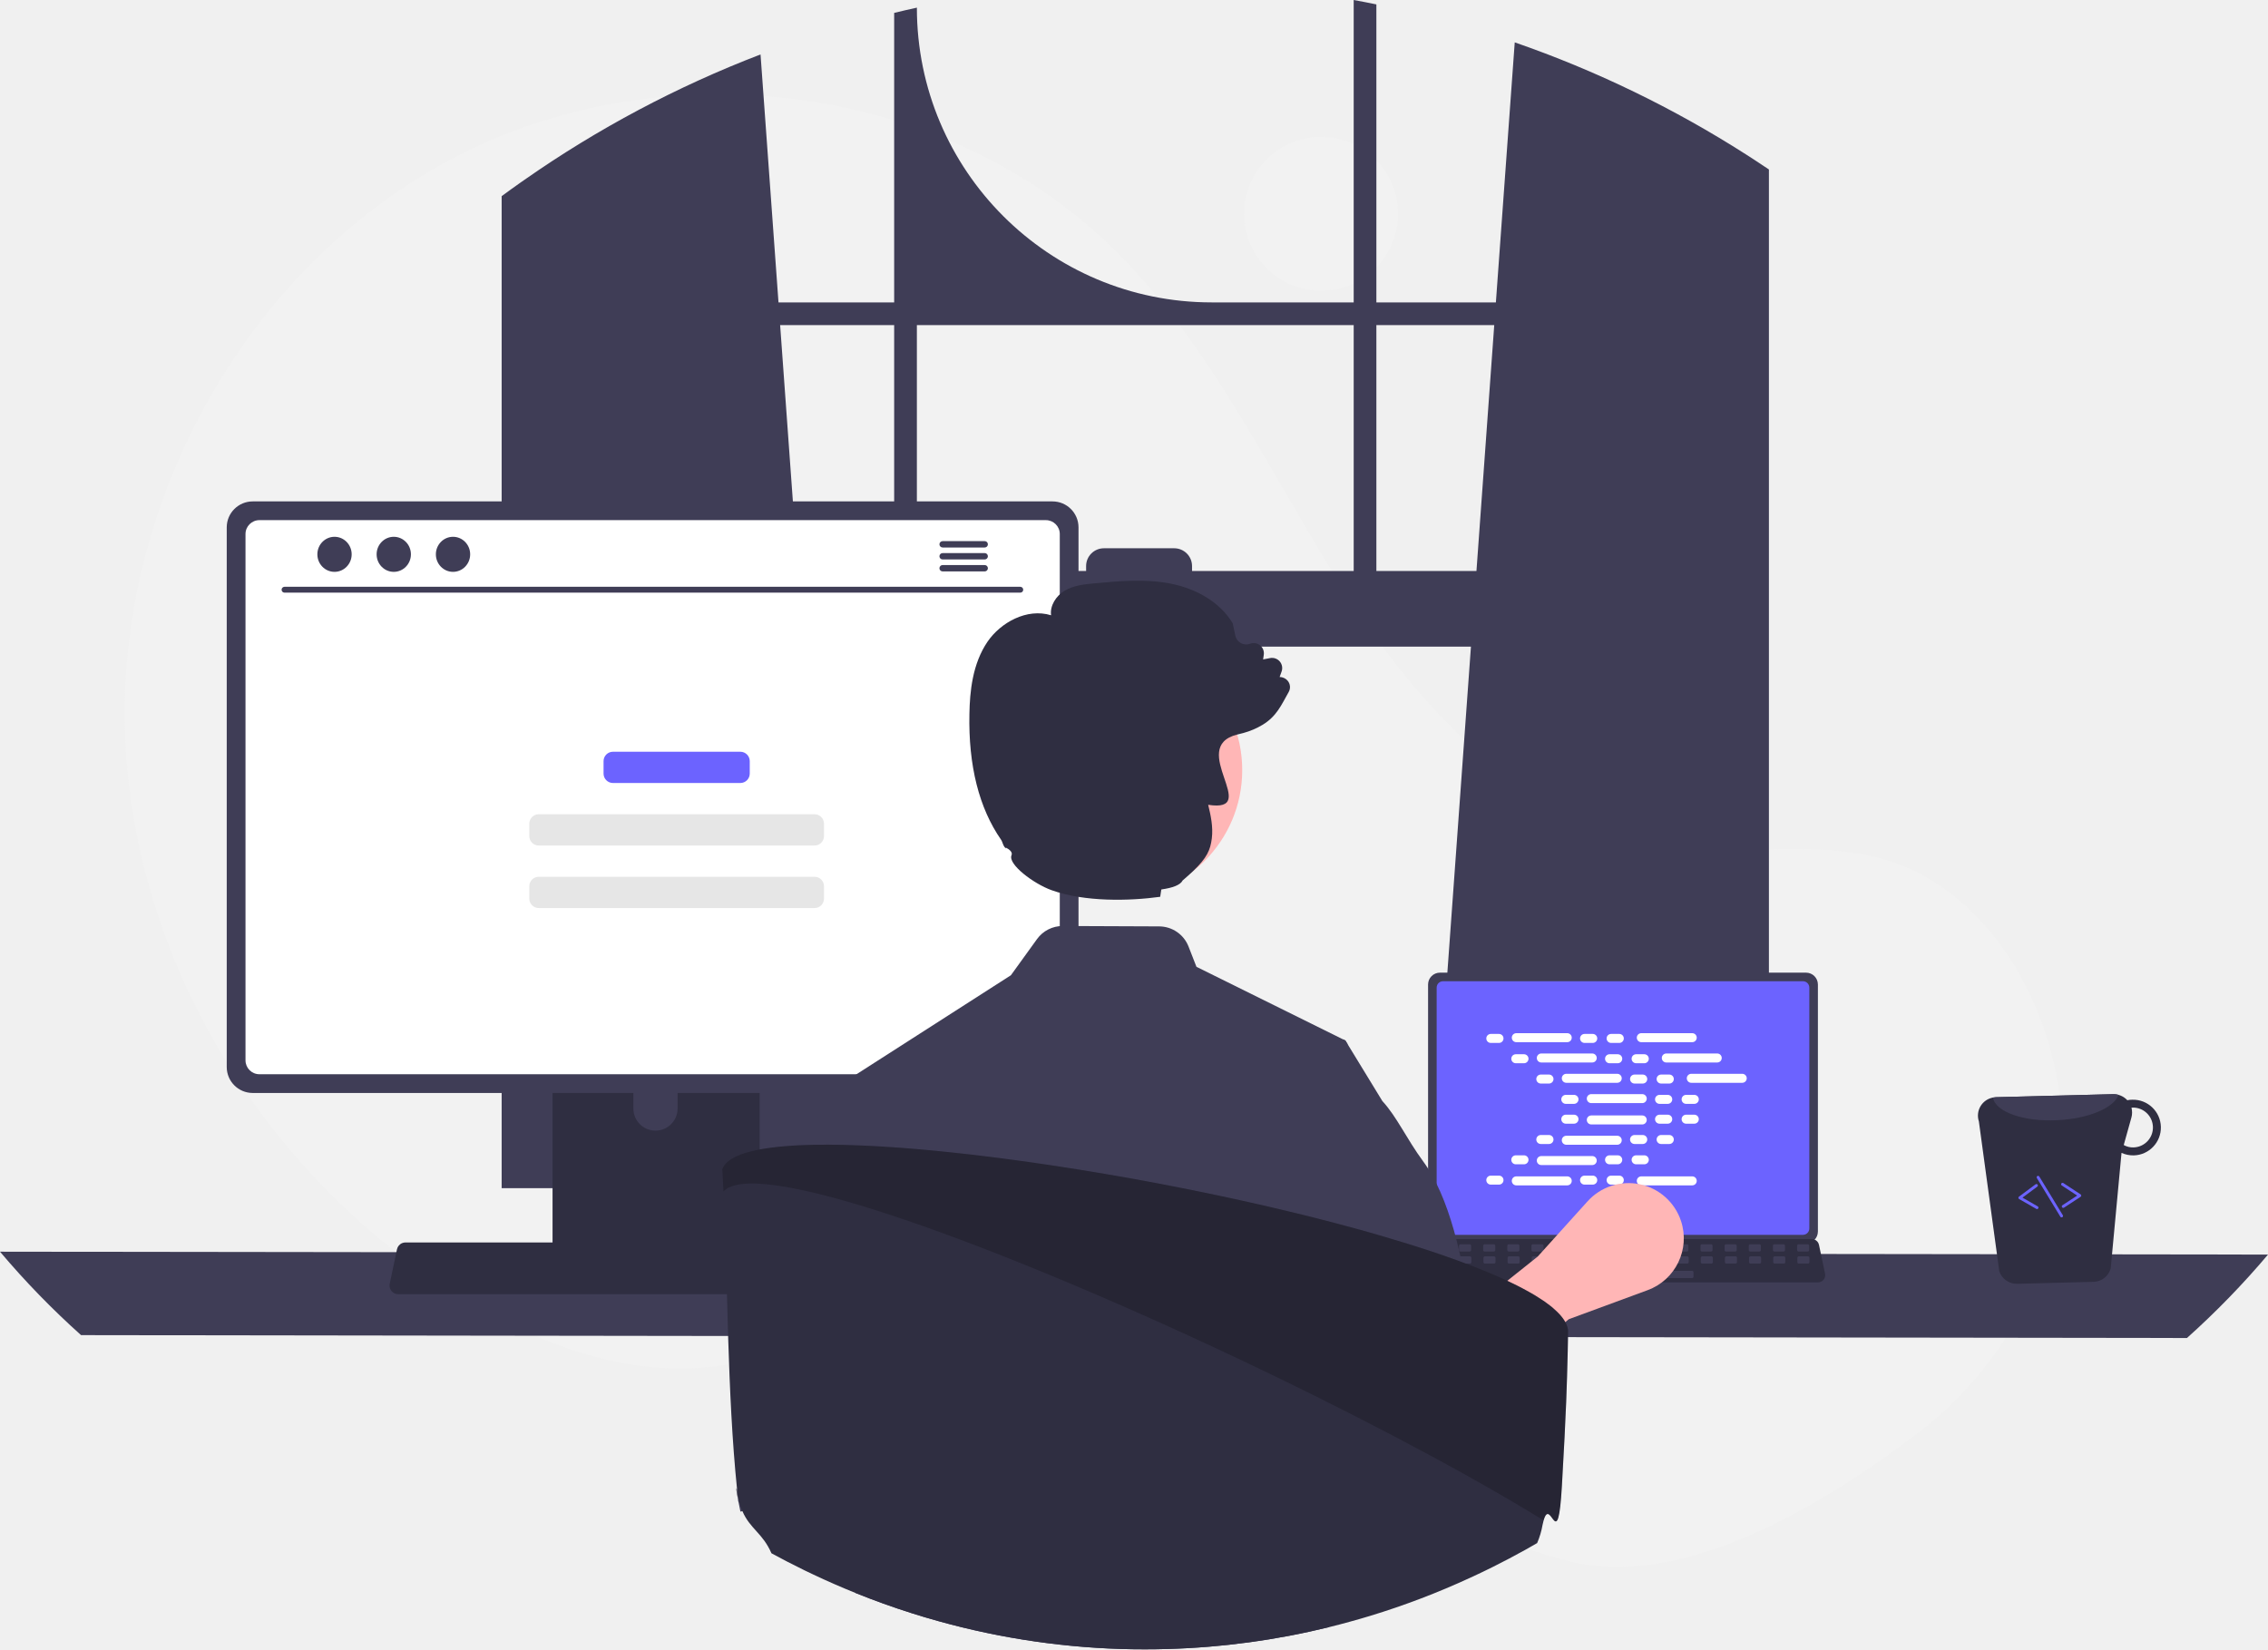
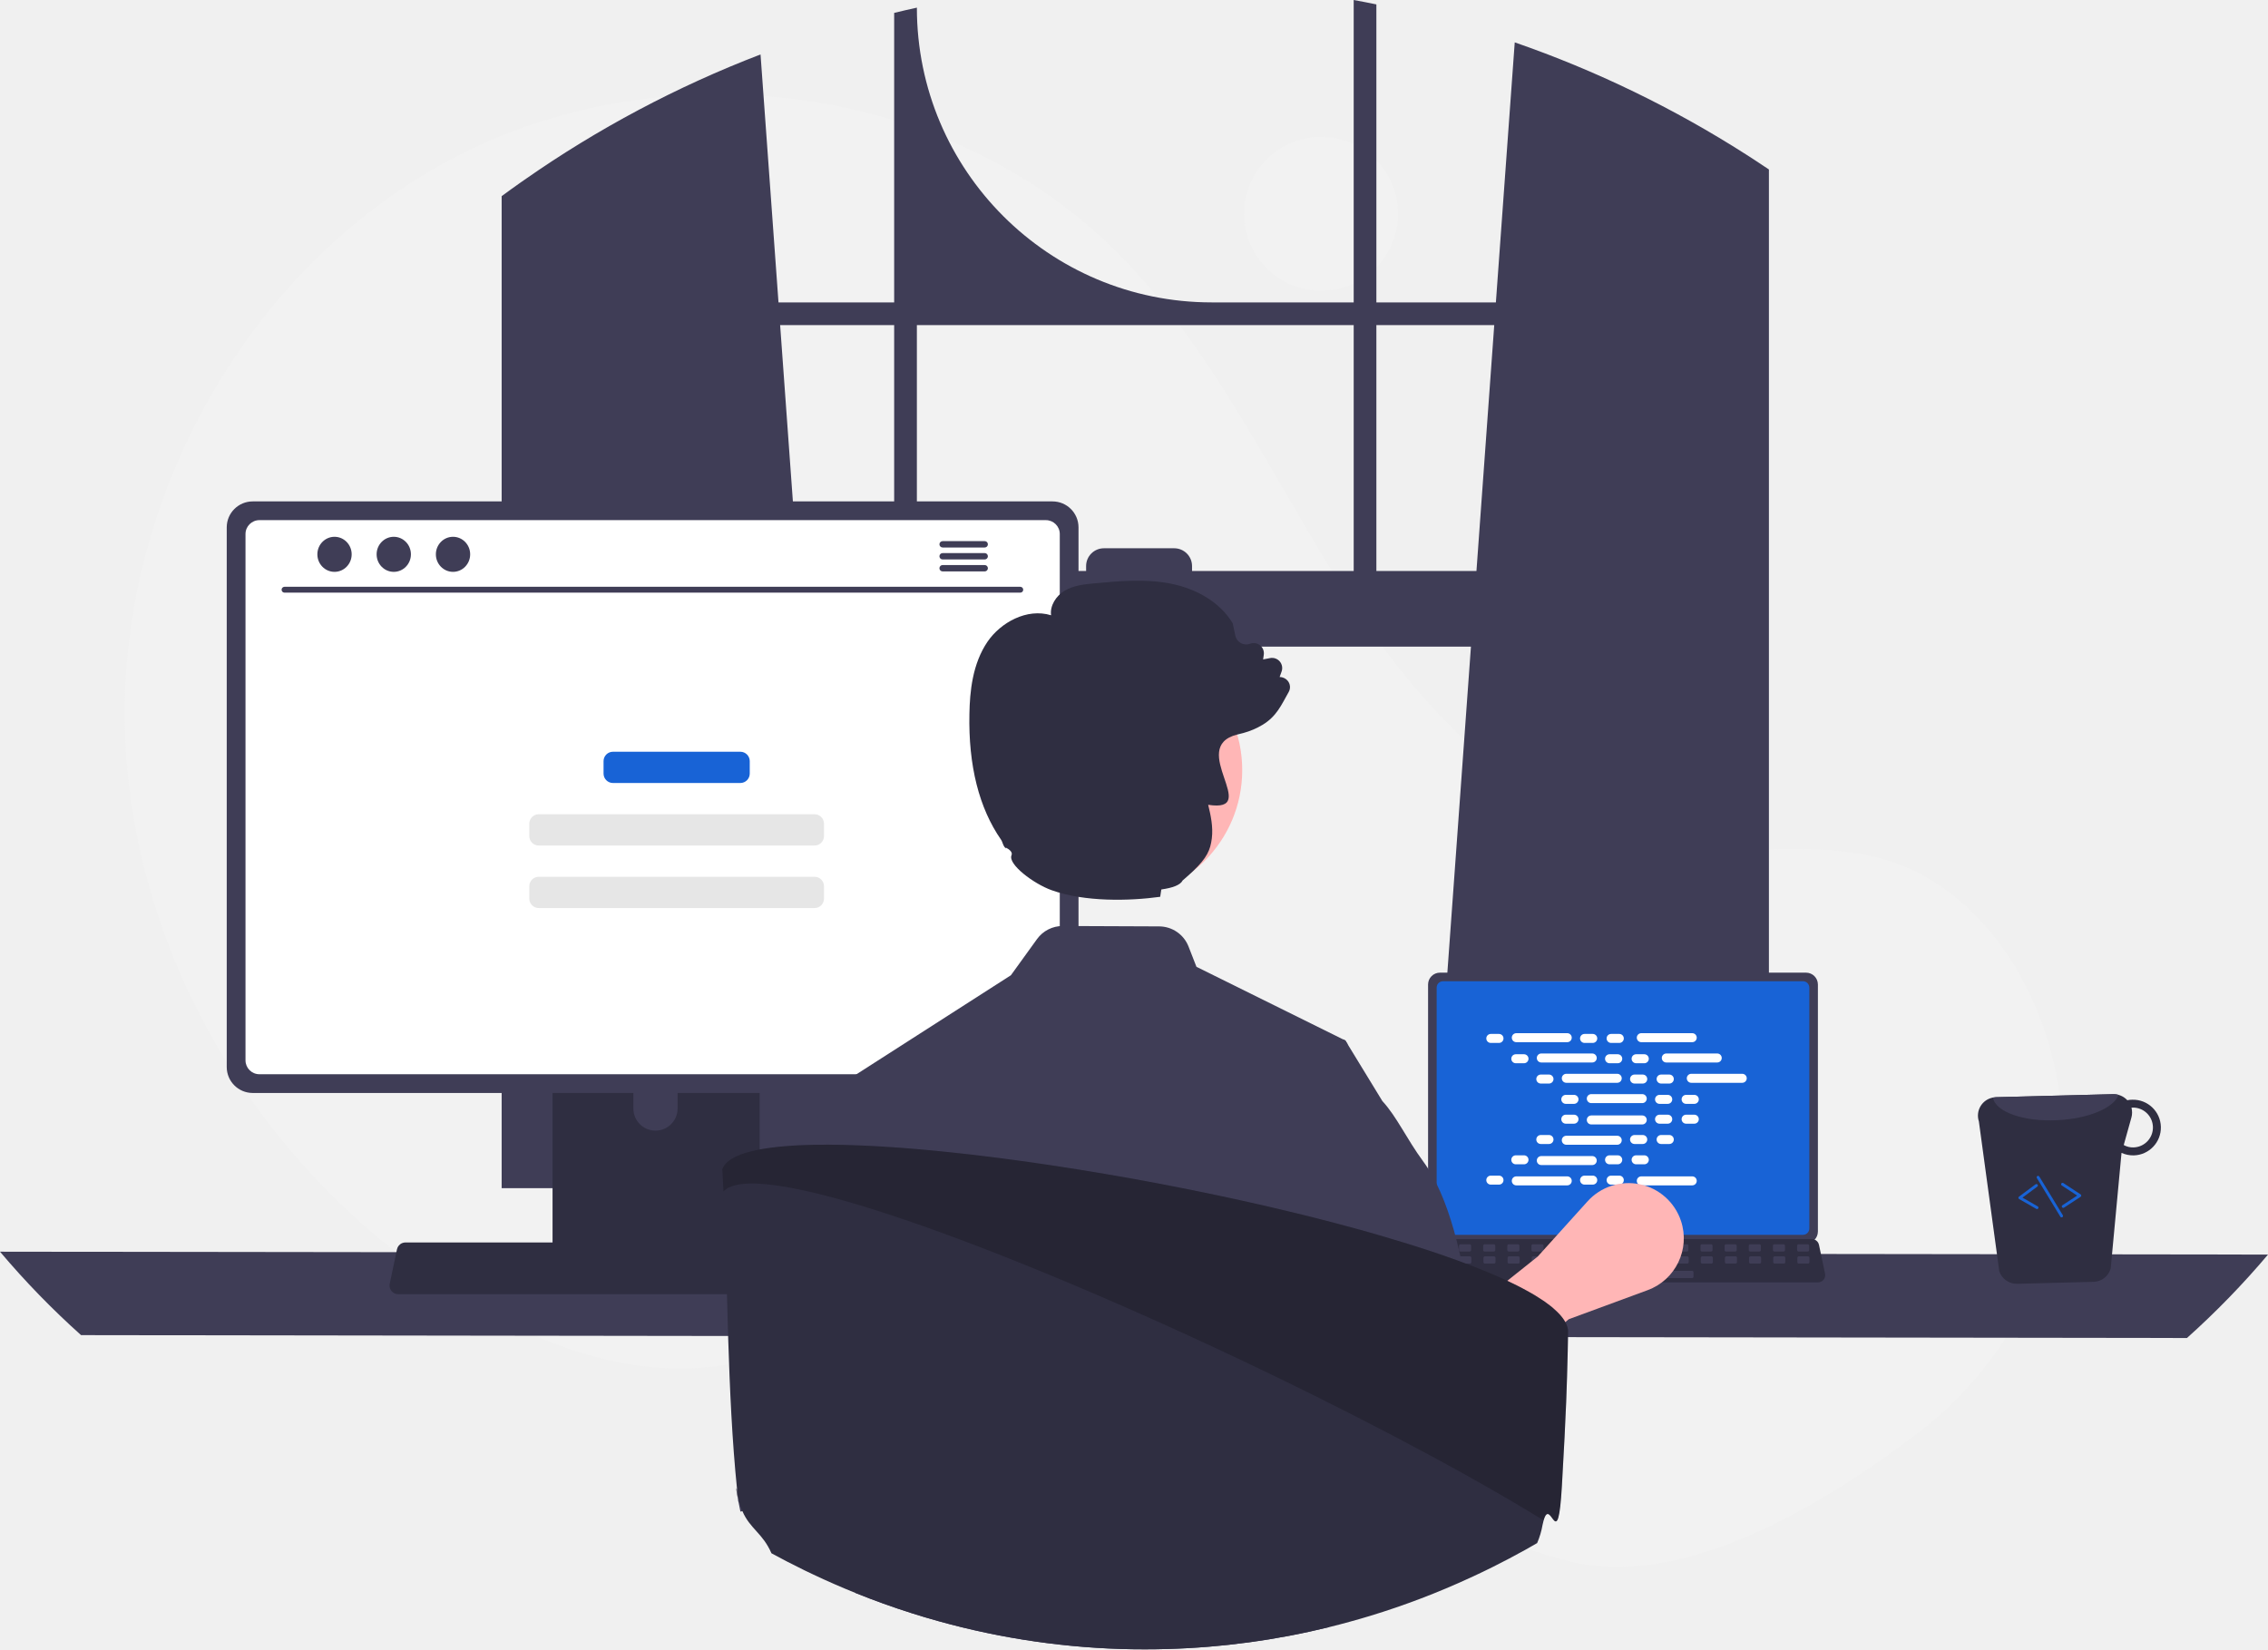
<svg xmlns="http://www.w3.org/2000/svg" data-name="Layer 1" width="786.82" height="572.258" viewBox="0 0 786.82 572.258">
  <circle cx="458.321" cy="74.182" r="26.701" fill="#f2f2f2" />
  <path d="M872.038,661.023c39.688-30.229,58.644-81.025,46.776-129.482q-.442-1.806-.934-3.604c-7.867-28.763-27.332-56.101-55.7-65.291-23.82-7.717-49.82-1.783-74.669-4.851-48.781-6.024-86.601-45.494-113.211-86.819-26.611-41.325-47.062-87.583-82.422-121.724-58.285-56.275-153.362-68.391-225.627-31.76C293.987,254.121,247.955,335.391,249.918,416.386c1.963,80.995,50.046,158.432,119.875,199.517,25.652,15.093,55.321,25.785,84.848,22.044,25.62-3.246,48.899-17.013,74.399-21.1,40.091-6.426,79.927,11.701,114.603,32.824,34.676,21.123,68.17,46.16,107.574,55.952C789.478,715.131,836.881,687.801,872.038,661.023Z" transform="translate(-206.59 -163.8711)" fill="#f2f2f2" />
  <path d="M815.016,219.191c-.87-.58-1.75-1.13-2.62-1.69a380.24,380.24,0,0,0-80.31-38.93l-6.54,90.22h-41.46v-103.39c-2.61-.54-5.24-1.05-7.87-1.53v104.92H626.946A102.27,102.27,0,0,1,524.676,166.521v-0c-2.64.57-5.26,1.18-7.88,1.83v100.44h-40.13l-6.23-86.03a380.858,380.858,0,0,0-81.94,43.53c-.44.3-.88.61-1.31.91-2.21,1.55-4.39,3.13-6.56,4.73v344.19h118.27l-2.09-28.95-11.5-158.95h231.59l-11.5,158.95-2.09,28.95h116.96v-353.45Q817.656,220.901,815.016,219.191Zm-298.22,142.78h-33.39l-6.17-85.3h39.56Zm159.42,0h-56.08v-1.69a6.18,6.18,0,0,0-6.19-6.18h-24.38a6.178,6.178,0,0,0-6.18,6.18v1.69h-58.71v-85.3h151.54Zm7.87,0v-85.3h40.89l-6.17,85.3Z" transform="translate(-206.59 -163.8711)" fill="#3f3d56" />
  <path d="M206.59,598.162a289.003,289.003,0,0,0,28.12,28.95l730.58,1a289.003,289.003,0,0,0,28.12-28.95Z" transform="translate(-206.59 -163.8711)" fill="#3f3d56" />
  <path d="M702.02,505.462v85.704a4.122,4.122,0,0,0,4.119,4.119H833.143a4.122,4.122,0,0,0,4.119-4.119v-85.704a4.124,4.124,0,0,0-4.119-4.115H706.139A4.124,4.124,0,0,0,702.02,505.462Z" transform="translate(-206.59 -163.8711)" fill="#3f3d56" />
-   <path d="M704.999,506.529V590.109a2.205,2.205,0,0,0,2.201,2.201H832.086a2.205,2.205,0,0,0,2.201-2.201V506.529a2.206,2.206,0,0,0-2.201-2.206H707.201A2.206,2.206,0,0,0,704.999,506.529Z" transform="translate(-206.59 -163.8711)" fill="#6c63ff" />
+   <path d="M704.999,506.529V590.109a2.205,2.205,0,0,0,2.201,2.201H832.086a2.205,2.205,0,0,0,2.201-2.201V506.529a2.206,2.206,0,0,0-2.201-2.206H707.201A2.206,2.206,0,0,0,704.999,506.529Z" transform="translate(-206.59 -163.8711)" fill="#1863D6" />
  <path d="M699.364,607.881a2.47,2.47,0,0,0,1.943.93H837.299a2.502,2.502,0,0,0,2.446-3.016l-2.111-10.027a2.507,2.507,0,0,0-1.558-1.818,2.425,2.425,0,0,0-.888-.168H703.41a2.424,2.424,0,0,0-.888.168,2.507,2.507,0,0,0-1.558,1.818l-2.111,10.027A2.501,2.501,0,0,0,699.364,607.881Z" transform="translate(-206.59 -163.8711)" fill="#2f2e41" />
  <rect x="830.034" y="595.588" width="4.188" height="2.513" rx="0.488" transform="translate(1457.666 1029.819) rotate(-180)" fill="#3f3d56" />
  <rect x="821.657" y="595.588" width="4.188" height="2.513" rx="0.488" transform="translate(1440.912 1029.819) rotate(-180)" fill="#3f3d56" />
  <rect x="813.28" y="595.588" width="4.188" height="2.513" rx="0.488" transform="translate(1424.158 1029.819) rotate(-180)" fill="#3f3d56" />
  <rect x="804.903" y="595.588" width="4.188" height="2.513" rx="0.488" transform="translate(1407.404 1029.819) rotate(-180)" fill="#3f3d56" />
  <rect x="796.526" y="595.588" width="4.188" height="2.513" rx="0.488" transform="translate(1390.65 1029.819) rotate(-180)" fill="#3f3d56" />
  <rect x="788.149" y="595.588" width="4.188" height="2.513" rx="0.488" transform="translate(1373.896 1029.819) rotate(-180)" fill="#3f3d56" />
  <rect x="779.772" y="595.588" width="4.188" height="2.513" rx="0.488" transform="translate(1357.142 1029.819) rotate(-180)" fill="#3f3d56" />
  <rect x="771.395" y="595.588" width="4.188" height="2.513" rx="0.488" transform="translate(1340.388 1029.819) rotate(-180)" fill="#3f3d56" />
  <rect x="763.018" y="595.588" width="4.188" height="2.513" rx="0.488" transform="translate(1323.634 1029.819) rotate(-180)" fill="#3f3d56" />
  <rect x="754.641" y="595.588" width="4.188" height="2.513" rx="0.488" transform="translate(1306.88 1029.819) rotate(-180)" fill="#3f3d56" />
  <rect x="746.264" y="595.588" width="4.188" height="2.513" rx="0.488" transform="translate(1290.126 1029.819) rotate(-180)" fill="#3f3d56" />
  <rect x="737.887" y="595.588" width="4.188" height="2.513" rx="0.488" transform="translate(1273.372 1029.819) rotate(-180)" fill="#3f3d56" />
  <rect x="729.51" y="595.588" width="4.188" height="2.513" rx="0.488" transform="translate(1256.618 1029.819) rotate(-180)" fill="#3f3d56" />
  <rect x="721.133" y="595.588" width="4.188" height="2.513" rx="0.488" transform="translate(1239.865 1029.819) rotate(-180)" fill="#3f3d56" />
  <rect x="712.756" y="595.588" width="4.188" height="2.513" rx="0.488" transform="translate(1223.111 1029.819) rotate(-180)" fill="#3f3d56" />
  <rect x="704.379" y="595.588" width="4.188" height="2.513" rx="0.488" transform="translate(1206.357 1029.819) rotate(-180)" fill="#3f3d56" />
  <rect x="830.133" y="599.777" width="4.188" height="2.513" rx="0.488" transform="translate(1457.864 1038.196) rotate(-180)" fill="#3f3d56" />
  <rect x="821.756" y="599.777" width="4.188" height="2.513" rx="0.488" transform="translate(1441.11 1038.196) rotate(-180)" fill="#3f3d56" />
  <rect x="813.379" y="599.777" width="4.188" height="2.513" rx="0.488" transform="translate(1424.356 1038.196) rotate(-180)" fill="#3f3d56" />
  <rect x="805.002" y="599.777" width="4.188" height="2.513" rx="0.488" transform="translate(1407.602 1038.196) rotate(-180)" fill="#3f3d56" />
  <rect x="796.625" y="599.777" width="4.188" height="2.513" rx="0.488" transform="translate(1390.848 1038.196) rotate(-180)" fill="#3f3d56" />
  <rect x="788.248" y="599.777" width="4.188" height="2.513" rx="0.488" transform="translate(1374.094 1038.196) rotate(-180)" fill="#3f3d56" />
  <rect x="779.871" y="599.777" width="4.188" height="2.513" rx="0.488" transform="translate(1357.34 1038.196) rotate(-180)" fill="#3f3d56" />
  <rect x="771.494" y="599.777" width="4.188" height="2.513" rx="0.488" transform="translate(1340.586 1038.196) rotate(-180)" fill="#3f3d56" />
  <rect x="763.117" y="599.777" width="4.188" height="2.513" rx="0.488" transform="translate(1323.832 1038.196) rotate(-180)" fill="#3f3d56" />
  <rect x="754.74" y="599.777" width="4.188" height="2.513" rx="0.488" transform="translate(1307.078 1038.196) rotate(-180)" fill="#3f3d56" />
  <rect x="746.363" y="599.777" width="4.188" height="2.513" rx="0.488" transform="translate(1290.324 1038.196) rotate(-180)" fill="#3f3d56" />
  <rect x="737.986" y="599.777" width="4.188" height="2.513" rx="0.488" transform="translate(1273.57 1038.196) rotate(-180)" fill="#3f3d56" />
  <rect x="729.609" y="599.777" width="4.188" height="2.513" rx="0.488" transform="translate(1256.816 1038.196) rotate(-180)" fill="#3f3d56" />
  <rect x="721.232" y="599.777" width="4.188" height="2.513" rx="0.488" transform="translate(1240.062 1038.196) rotate(-180)" fill="#3f3d56" />
  <rect x="712.855" y="599.777" width="4.188" height="2.513" rx="0.488" transform="translate(1223.309 1038.196) rotate(-180)" fill="#3f3d56" />
  <rect x="704.478" y="599.777" width="4.188" height="2.513" rx="0.488" transform="translate(1206.555 1038.196) rotate(-180)" fill="#3f3d56" />
  <rect x="760.604" y="604.803" width="33.508" height="2.513" rx="0.488" transform="translate(1348.126 1048.248) rotate(-180)" fill="#3f3d56" />
  <rect x="515.631" y="358.737" width="5.966" height="3.122" rx="1.561" fill="#fff" />
  <rect x="548.154" y="358.737" width="5.966" height="3.122" rx="1.561" fill="#fff" />
  <rect x="557.369" y="358.737" width="5.966" height="3.122" rx="1.561" fill="#fff" />
  <rect x="524.477" y="358.477" width="20.796" height="3.122" rx="1.561" fill="#fff" />
  <rect x="567.841" y="358.477" width="20.796" height="3.122" rx="1.561" fill="#fff" />
  <rect x="524.304" y="365.784" width="5.966" height="3.122" rx="1.561" fill="#fff" />
  <rect x="556.827" y="365.784" width="5.966" height="3.122" rx="1.561" fill="#fff" />
  <rect x="566.042" y="365.784" width="5.966" height="3.122" rx="1.561" fill="#fff" />
  <rect x="533.15" y="365.523" width="20.796" height="3.122" rx="1.561" fill="#fff" />
  <rect x="576.514" y="365.523" width="20.796" height="3.122" rx="1.561" fill="#fff" />
  <rect x="532.977" y="372.83" width="5.966" height="3.122" rx="1.561" fill="#fff" />
  <rect x="565.5" y="372.83" width="5.966" height="3.122" rx="1.561" fill="#fff" />
  <rect x="574.715" y="372.83" width="5.966" height="3.122" rx="1.561" fill="#fff" />
  <rect x="541.823" y="372.57" width="20.796" height="3.122" rx="1.561" fill="#fff" />
  <rect x="585.187" y="372.57" width="20.796" height="3.122" rx="1.561" fill="#fff" />
  <rect x="541.649" y="379.877" width="5.966" height="3.122" rx="1.561" fill="#fff" />
  <rect x="574.172" y="379.877" width="5.966" height="3.122" rx="1.561" fill="#fff" />
  <rect x="583.387" y="379.877" width="5.966" height="3.122" rx="1.561" fill="#fff" />
  <rect x="550.496" y="379.617" width="20.796" height="3.122" rx="1.561" fill="#fff" />
  <rect x="548.154" y="407.898" width="5.966" height="3.122" rx="1.561" fill="#fff" />
  <rect x="557.369" y="407.898" width="5.966" height="3.122" rx="1.561" fill="#fff" />
  <rect x="567.841" y="408.158" width="20.796" height="3.122" rx="1.561" fill="#fff" />
  <rect x="515.631" y="407.898" width="5.966" height="3.122" rx="1.561" fill="#fff" />
  <rect x="524.477" y="408.158" width="20.796" height="3.122" rx="1.561" fill="#fff" />
  <rect x="524.304" y="400.851" width="5.966" height="3.122" rx="1.561" fill="#fff" />
  <rect x="556.827" y="400.851" width="5.966" height="3.122" rx="1.561" fill="#fff" />
  <rect x="566.042" y="400.851" width="5.966" height="3.122" rx="1.561" fill="#fff" />
  <rect x="533.15" y="401.111" width="20.796" height="3.122" rx="1.561" fill="#fff" />
  <rect x="532.977" y="393.804" width="5.966" height="3.122" rx="1.561" fill="#fff" />
  <rect x="565.5" y="393.804" width="5.966" height="3.122" rx="1.561" fill="#fff" />
  <rect x="574.715" y="393.804" width="5.966" height="3.122" rx="1.561" fill="#fff" />
  <rect x="541.823" y="394.064" width="20.796" height="3.122" rx="1.561" fill="#fff" />
  <rect x="541.649" y="386.758" width="5.966" height="3.122" rx="1.561" fill="#fff" />
  <rect x="574.172" y="386.758" width="5.966" height="3.122" rx="1.561" fill="#fff" />
  <rect x="583.387" y="386.758" width="5.966" height="3.122" rx="1.561" fill="#fff" />
  <rect x="550.496" y="387.018" width="20.796" height="3.122" rx="1.561" fill="#fff" />
  <path d="M711.507,654.353l-13.35-21.102,41.902-33.403,17.295-19.161a19.161,19.161,0,0,1,32.418,6.828h0a19.161,19.161,0,0,1-11.57,23.991l-27.349,10.075Z" transform="translate(-206.59 -163.8711)" fill="#ffb6b6" />
  <path d="M398.28,501.352v102.56h71.85v-102.56a3.448,3.448,0,0,0-2.43-3.3,3.175,3.175,0,0,0-1.03-.16H401.75A3.463,3.463,0,0,0,398.28,501.352Zm28.04,35.24a7.67,7.67,0,0,1,15.34,0v11.9a7.67,7.67,0,0,1-15.34,0Z" transform="translate(-206.59 -163.8711)" fill="#2f2e41" />
  <path d="M398.06,600.632v9.89a1.946,1.946,0,0,0,1.93,1.94h68.43a1.94,1.94,0,0,0,1.93-1.94v-9.89Z" transform="translate(-206.59 -163.8711)" fill="#3f3d56" />
  <path d="M285.25,346.832V534.092a9.007,9.007,0,0,0,9,9h277.5a9.007,9.007,0,0,0,9-9V346.832a9.011,9.011,0,0,0-9-8.99H294.25A9.012,9.012,0,0,0,285.25,346.832Z" transform="translate(-206.59 -163.8711)" fill="#3f3d56" />
  <path d="M291.76,349.162v182.62a4.818,4.818,0,0,0,4.81,4.81H569.44a4.818,4.818,0,0,0,4.81-4.81v-182.62a4.82,4.82,0,0,0-4.81-4.82H296.57A4.821,4.821,0,0,0,291.76,349.162Z" transform="translate(-206.59 -163.8711)" fill="#fff" />
  <path d="M342.4,611.792a2.948,2.948,0,0,0,2.32,1.11h162.34a2.987,2.987,0,0,0,2.92-3.6l-2.52-11.97a2.993,2.993,0,0,0-1.86-2.17,2.895,2.895,0,0,0-1.06-.2H347.23a2.894,2.894,0,0,0-1.06.2,2.992,2.992,0,0,0-1.86,2.17l-2.52,11.97A2.985,2.985,0,0,0,342.4,611.792Z" transform="translate(-206.59 -163.8711)" fill="#2f2e41" />
  <path d="M560.585,369.499H305.261a1.016,1.016,0,0,1,0-2.031H560.585a1.016,1.016,0,0,1,0,2.031Z" transform="translate(-206.59 -163.8711)" fill="#3f3d56" />
  <ellipse cx="116.051" cy="192.33" rx="5.95" ry="6.083" fill="#3f3d56" />
  <ellipse cx="136.607" cy="192.33" rx="5.95" ry="6.083" fill="#3f3d56" />
  <ellipse cx="157.163" cy="192.33" rx="5.95" ry="6.083" fill="#3f3d56" />
  <path d="M548.206,351.622h-14.6a1.105,1.105,0,0,0,0,2.21h14.6a1.105,1.105,0,0,0,0-2.21Z" transform="translate(-206.59 -163.8711)" fill="#3f3d56" />
  <path d="M548.206,355.772h-14.6a1.105,1.105,0,0,0,0,2.21h14.6a1.105,1.105,0,0,0,0-2.21Z" transform="translate(-206.59 -163.8711)" fill="#3f3d56" />
  <path d="M548.206,359.922h-14.6a1.105,1.105,0,0,0,0,2.21h14.6a1.105,1.105,0,0,0,0-2.21Z" transform="translate(-206.59 -163.8711)" fill="#3f3d56" />
  <path d="M900.186,604.972a6.416,6.416,0,0,0,6.183,4.331l26.492-.682a6.329,6.329,0,0,0,5.981-4.657l3.749-40.087a9.794,9.794,0,0,0,4.238.871,9.661,9.661,0,1,0-.485-19.317,8.184,8.184,0,0,0-1.736.181,6.548,6.548,0,0,0-4.874-2.103l-40.751,1.052a5.853,5.853,0,0,0-1.005.125,6.365,6.365,0,0,0-4.873,8.265Zm43.173-43.817,2.668-9.553a6.506,6.506,0,0,0,.02-3.375c.129-0.0.244-.062.373-.062a6.91,6.91,0,0,1,.324,13.817A6.505,6.505,0,0,1,943.359,561.156Z" transform="translate(-206.59 -163.8711)" fill="#2f2e41" />
  <path d="M897.978,544.686c.868,4.964,10.629,8.454,22.366,7.847,10.793-.497,19.617-4.287,21.234-8.778a6.025,6.025,0,0,0-1.844-.246l-40.751,1.052A5.853,5.853,0,0,0,897.978,544.686Z" transform="translate(-206.59 -163.8711)" fill="#3f3d56" />
-   <path d="M922.494,582.944a.497.497,0,0,0,.151-.066l5.753-3.766a.499.499,0,0,0,0-.836l-5.98-3.917a.5.5,0,1,0-.548.836l5.341,3.498-5.114,3.348a.5.5,0,0,0,.396.903Z" transform="translate(-206.59 -163.8711)" fill="#6c63ff" />
-   <path d="M913.408,583.363a.5.5,0,0,0,.126-.918l-5.303-3.04,5.126-3.807a.5.5,0,1,0-.596-.802l-5.739,4.263a.5.5,0,0,0,.049.835l5.965,3.42A.5.5,0,0,0,913.408,583.363Z" transform="translate(-206.59 -163.8711)" fill="#6c63ff" />
-   <path d="M921.922,586.244a.482.482,0,0,0,.137-.058.5.5,0,0,0,.168-.687l-8.155-13.408a.5.5,0,0,0-.854.521l8.155,13.408A.5.5,0,0,0,921.922,586.244Z" transform="translate(-206.59 -163.8711)" fill="#6c63ff" />
-   <rect x="209.385" y="260.827" width="50.719" height="10.846" rx="3.264" fill="#6c63ff" />
+   <path d="M922.494,582.944a.497.497,0,0,0,.151-.066l5.753-3.766a.499.499,0,0,0,0-.836l-5.98-3.917a.5.5,0,1,0-.548.836l5.341,3.498-5.114,3.348a.5.5,0,0,0,.396.903Z" transform="translate(-206.59 -163.8711)" fill="#1863D6" />
+   <path d="M913.408,583.363a.5.5,0,0,0,.126-.918l-5.303-3.04,5.126-3.807a.5.5,0,1,0-.596-.802l-5.739,4.263a.5.5,0,0,0,.049.835l5.965,3.42A.5.5,0,0,0,913.408,583.363Z" transform="translate(-206.59 -163.8711)" fill="#1863D6" />
+   <path d="M921.922,586.244a.482.482,0,0,0,.137-.058.5.5,0,0,0,.168-.687l-8.155-13.408a.5.5,0,0,0-.854.521l8.155,13.408A.5.5,0,0,0,921.922,586.244Z" transform="translate(-206.59 -163.8711)" fill="#1863D6" />
+   <rect x="209.385" y="260.827" width="50.719" height="10.846" rx="3.264" fill="#1863D6" />
  <rect x="183.626" y="282.519" width="102.236" height="10.846" rx="3.264" fill="#e6e6e6" />
  <rect x="183.626" y="304.21" width="102.236" height="10.846" rx="3.264" fill="#e6e6e6" />
  <path d="M497.301,540.717l.217.684.011.023,6.525,19.838,7.506,22.861,14.123,42.961.137,6.673v.023l1.049,53.684-2.909,7.278,3.274,11.932s-1.506-18.037-9.582-7.679c-4.574,5.886-9.925,11.91-14.317,17.556q9.6,3.884,19.507,7.027c1.426.456,2.863.89,4.301,1.323q.462.137.924.274a266.863,266.863,0,0,0,67.351,10.826c1.186.034,2.35.057,3.479.08.399.011.787.023,1.175.023,1.278.011,2.544.023,3.822.023q3.867,0,7.7-.114a266.853,266.853,0,0,0,56.091-7.586c-.125-7.586-.468-16.45-.958-25.918-.228-4.643-5.35-9.674-5.658-14.533-.217-3.65,4.381-7.084,4.141-10.792-1.551-22.827-3.491-14.064-4.928-30.229q-.222-2.379-.411-4.552c-.924-10.381-1.563-16.872-1.563-16.872l6.137-38.683,9.639-60.734-.742-1.221-.833-.411-50.844-25.165-2.761-7.073a10.979,10.979,0,0,0-10.141-6.947l-33.493-.137a10.931,10.931,0,0,0-8.909,4.529l-9.069,12.56Z" transform="translate(-206.59 -163.8711)" fill="#3f3d56" />
  <path d="M533.407,617.525,525.82,633.758l-5.179,11.088-8.909,46.646-4.46,4.734L503.45,679.467l-39.998,8.881c-1.312-7.29-.351.247-1.161-7.75.228-.228.468-.456.707-.685.639-.593,1.175-1.152,1.164-1.688-.456-27.584.913-74.526,12.343-102.966a60.053,60.053,0,0,1,7.027-13.107c.228-.308.445-.616.662-.924,5.27-7.381,8.601-14.647,13.324-19.815v-.011a.53.53,0,0,0,.08-.08.157.157,0,0,0,.046-.034l32.443-17.203,1.392,39.105.992,28.109Z" transform="translate(-206.59 -163.8711)" fill="#3f3d56" />
  <path d="M650.391,622.135l9.476,20.275,3.307,7.061,8.907,46.642,4.446,4.723,3.83-16.755,1.8-.369,32.459-6.722,9.461,30.046a17.984,17.984,0,0,0-3.261-22.506c-.646-.585-1.184-1.154-1.169-1.692.538-32.443-1.446-91.684-19.367-116.066-5.692-7.738-9.107-15.445-14.076-20.829-.015-.015-.015-.031-.031-.031L674.081,526.114l-.738-1.215-.831-.415Z" transform="translate(-206.59 -163.8711)" fill="#3f3d56" />
  <circle id="a657ec4b-47ce-4d2a-9c58-81a811696ca9" data-name="Ellipse 5" cx="386.397" cy="267.201" r="44.558" fill="#ffb6b6" />
  <path d="M653.212,399.948a3.759,3.759,0,0,0-2.69-1.19l.67-1.86a3.528,3.528,0,0,0-3.96-4.7l-2.44.47.23-1.63a3.534,3.534,0,0,0-4.73-3.82,3.766,3.766,0,0,1-3.24-.23,3.846,3.846,0,0,1-1.92-2.61l-.85-4.1-.09-.22c-4.14-6.9-12.1-11.92-21.84-13.76-8.67-1.65-17.56-.81-26.13-.02-3.4.32-7.24.68-10.44,2.64-2.72,1.68-5.02,5.04-4.55,8.43-8.45-2.59-17.51,2.58-22,9.1-5.32,7.76-6.19,17.48-6.33,25.08-.38,17.98,3.33,32.69,11,43.73.56.8.7,2.47,1.81,3.03l-.23-.37c1.24.62,2.5,1.62,2.03,2.69-1.35,3.08,7.62,9.89,13.94,12.14,11.53,4.11,26.86,3.76,37.64,2.28l.38-2.55c3.89-.53,6.63-1.54,7.4-3.12,1.36-1.16,2.52-2.2,3.53-3.16l.01-.01c.02-.02.06-.05.08-.07,4.87-4.67,6-7.33,6.51-11.38.49-3.97-.38-8-1.27-11.63,18.74,2.9-7.38-19.96,10.08-24.38a5.434,5.434,0,0,1,.61-.15c.51-.12,1.02-.24,1.51-.38a26.448,26.448,0,0,0,6.72-2.87c4.88-2.97,6.49-6.91,9.01-11.35A3.427,3.427,0,0,0,653.212,399.948Z" transform="translate(-206.59 -163.8711)" fill="#2f2e41" />
  <path d="M750.582,625.308c-.01,1.75-.03,4.2-.11,7.23q-.015.63-.03,1.29c-.13,5.57-.26,10.24-.47,15.43-.01.36-.02.71-.04,1.07-.28,7.24-.72,15.67-1.48,29.02-1.41,24.66-3.87,3.39-6.34,12.04-.12.43-.25.94-.37,1.54a27.916,27.916,0,0,1-1.88,6.33c-1.31.78-2.66,1.53-3.99,2.28-3.79,2.11-7.64,4.14-11.52,6.07-2.18,1.08-4.37,2.14-6.57,3.16-.35.16-.69.32-1.03.47a270.887,270.887,0,0,1-34.75,13.26c-2.32.7-4.63,1.38-6.97,2.01-2.44.68-4.88,1.32-7.35,1.92a266.893,266.893,0,0,1-56.09,7.59c-2.55.08-5.12.11-7.7.11-1.28,0-2.54-.01-3.82-.02-.39,0-.78-.01-1.17-.02-1.13-.03-2.3-.05-3.48-.08a266.663,266.663,0,0,1-67.35-10.83l-.93-.27c-1.44-.44-2.87-.87-4.3-1.33q-9.9-3.135-19.51-7.02-7.335-2.955-14.5-6.34a.339.339,0,0,1-.12-.06c-1-.46-2.01-.94-3.01-1.43-.13-.07-.27-.14-.41-.21q-5.595-2.73-11.07-5.72c-3.07-7.05-7.39-8.4-10.07-14.6a25.874,25.874,0,0,1-1.68-5.74c0-.02-.01-.04-.01-.07.28,3.72-1.19-6.6-.01-.04-.01-.12-.02-.25-.03-.4-.03-.36-.07-.8-.13-1.35-3.43-33.49-3.21-71.79-4.7-103.35q-.15-3.06-.31-5.86c-.03-.62-.07-1.23-.11-1.83.07-.18.15-.37.24-.55a1.002,1.002,0,0,1,.07-.15,1.623,1.623,0,0,1,.1-.18c.02-.03.05-.07.07-.1a.917.917,0,0,1,.05-.1c.09-.14.19-.29.3-.43.05-.06.09-.11.14-.16a.808.808,0,0,1,.12-.14.637.637,0,0,1,.11-.13c.04-.04.08-.09.13-.14a.302.302,0,0,1,.08-.08,2.033,2.033,0,0,1,.26-.25,9.624,9.624,0,0,1,1.14-.9c.14-.09.29-.18.43-.28a19.135,19.135,0,0,1,3.17-1.52c.38-.14.76-.27,1.17-.41.15-.04.29-.09.44-.14.22-.07.44-.14.67-.19,1.14-.34,2.37-.63,3.7-.9.16-.03.33-.06.5-.1.24-.05.49-.09.74-.13.34-.06.69-.12,1.04-.18,2.97-.47,6.34-.82,10.06-1.05q.525-.03,1.05-.06c.41-.02.82-.04,1.24-.06.35-.02.71-.03,1.07-.04.35-.02.71-.03,1.08-.04,1.01-.03,2.05-.06,3.11-.08,3.02-.06,6.2-.04,9.54.03,1.55.04,3.13.08,4.75.15.11,0,.21.01.31.01,1.41.05,2.83.11,4.29.19,1.02.05,2.05.1,3.08.16.97.06,1.95.12,2.94.19.77.04,1.54.1,2.32.15.66.05,1.32.1,1.98.14l.9.06c.49.04.98.07,1.48.12,1.1.09,2.2.18,3.32.27,1.11.1,2.24.2,3.37.3s2.27.21,3.41.32c.12.01.23.02.34.03,1.04.11,2.08.21,3.13.32.24.02.49.04.73.07,1.001.101,2.022.218,3.032.326.31.033.618.066.929.1.791.086,1.572.161,2.368.254,1.05.12,2.12.23,3.16.37.81.09,1.62.18,2.43.28,1.27.15,2.56.31,3.85.48.49.06.98.12,1.47.19,3.68.46,7.4.97,11.18,1.5,5.73.81,11.55,1.69,17.41,2.64q8.805,1.425,17.71,3.01c1.5.27,3,.54,4.51.82q1.02.195,2.04.39c1.16.21,2.32.43,3.48.65,1.16.22,2.32.44,3.48.67,1.38.27,2.77.54,4.15.81,9.09,1.8,18.13,3.72,26.95,5.73,1.45.33,2.9.67,4.34,1q4.32,1.005,8.56,2.04c.78.18,1.55.37,2.32.56,1.92.48,3.84.96,5.73,1.45l.33.09c1.39.34,2.75.69,4.11,1.05q4.815,1.26,9.47,2.55,3.09.855,6.11,1.73c3.01.87,5.96,1.75,8.83,2.64.71.22,1.42.44,2.12.65,2.1.65,4.17,1.31,6.18,1.97,1.6.52,3.16,1.05,4.7,1.58q2.31.795,4.53,1.59c.95.34,1.89.7,2.83,1.04,1.35.5,2.68,1,3.98,1.5.4.15.79.31,1.18.46.25.11.49.2.73.3.47.19.95.37,1.41.56.47.18.93.37,1.39.57.45.18.91.37,1.35.56.45.18.89.37,1.33.57.37.15.73.31,1.08.47.71.31,1.42.62,2.11.94.34.16.68.31,1.02.47l.78.36c.11.06.22.11.33.16.25.12.51.25.76.37.58.27,1.15.56,1.71.83.75.38,1.48.76,2.18,1.13.71.38,1.4.76,2.06,1.13.11.06.21.12.32.18.15.08.3.17.45.25.51.29,1,.59,1.49.88.96.59,1.87,1.17,2.72,1.75.19.13.37.26.56.38.63.45,1.23.89,1.79,1.34,0,.01,0,.01.01.01.19.14.37.29.55.43.15.14.31.26.46.4.52.45,1,.88,1.44,1.32a5.667,5.667,0,0,1,.42.43,1.208,1.208,0,0,1,.16.16c.2.2.38.4.55.6a.553.553,0,0,1,.07.09c.24.28.46.56.67.84.1.14.21.28.3.42.12.17.24.35.34.52.09.14.17.29.25.43a7.257,7.257,0,0,1,.54,1.13,5.241,5.241,0,0,1,.27.82A5.844,5.844,0,0,1,750.582,625.308Z" transform="translate(-206.59 -163.8711)" fill="#2f2e41" />
  <path d="M750.582,625.308c-.01,1.75-.03,4.2-.11,7.23-.01.42-.03.85-.04,1.29-.1,4.25-.25,9.5-.46,15.43-.01.36-.02.71-.04,1.07-.28,7.24-.72,15.67-1.48,29.02-1.41,24.66-3.87,3.39-6.34,12.04-6.86-4.22-14.38-8.64-22.42-13.18q-2.175-1.23-4.39-2.47c-16.08-8.97-34.04-18.37-52.79-27.68-.74-.37-1.49-.74-2.23-1.1-42.95-21.23-89.83-41.88-127.81-55.66-7.33-2.66-14.33-5.06-20.91-7.17-13.86-4.43-25.84-7.53-35.06-8.87-9.6-1.4-16.23-.9-18.91,1.99q-.15-3.06-.31-5.86-.06-.93-.12-1.83c.062-.165.142-.322.22-.48.011-.023.019-.047.03-.07a1.002,1.002,0,0,1,.07-.15,1.623,1.623,0,0,1,.1-.18,1.06,1.06,0,0,1,.12-.2c.09-.14.19-.29.3-.43a3.483,3.483,0,0,1,.26-.3.637.637,0,0,1,.11-.13c.04-.04.08-.09.13-.14a.302.302,0,0,1,.08-.08,2.033,2.033,0,0,1,.26-.25,9.624,9.624,0,0,1,1.14-.9c.14-.09.29-.18.43-.28a19.135,19.135,0,0,1,3.17-1.52c.38-.14.76-.27,1.17-.41.15-.04.29-.09.44-.14.22-.07.44-.14.67-.19,1.14-.34,2.37-.63,3.7-.9.4-.08.82-.16,1.24-.23.34-.06.69-.12,1.04-.18,2.97-.47,6.34-.82,10.06-1.05q.525-.03,1.05-.06c.41-.02.82-.04,1.24-.06.35-.02.71-.03,1.07-.04.35-.02.71-.03,1.08-.04,1.01-.03,2.05-.06,3.11-.08,3.02-.05,6.2-.03,9.54.04,1.55.03,3.13.08,4.75.15.1,0,.21.01.31.01,1.41.04,2.84.11,4.29.18,1.02.05,2.05.1,3.08.16.97.06,1.95.12,2.94.19.77.04,1.54.1,2.32.15.66.05,1.32.1,1.98.14.79.06,1.58.12,2.38.18,1.1.09,2.2.18,3.32.27,1.11.1,2.24.2,3.37.3s2.27.21,3.41.32c.12.01.23.02.34.03,1.04.11,2.08.21,3.13.32q8.73.885,17.97,2.07,5.52.705,11.18,1.51c5.73.81,11.55,1.69,17.41,2.63q8.805,1.425,17.71,3.01c1.5.27,3,.54,4.51.82q2.76.51,5.52,1.04c1.16.22,2.32.44,3.48.67,1.38.27,2.77.54,4.15.81,9.09,1.8,18.13,3.72,26.95,5.73,1.45.33,2.9.67,4.34,1q4.32,1.005,8.56,2.04c.78.19,1.55.38,2.32.57q2.895.72,5.73,1.44v.01c.11.02.22.05.33.08,1.38.35,2.75.7,4.11,1.06q4.815,1.26,9.47,2.54c2.06.58,4.1,1.15,6.11,1.73,3.01.88,5.96,1.76,8.83,2.64.71.22,1.42.44,2.12.65q3.15.99,6.18,1.97c1.6.52,3.16,1.05,4.7,1.58q2.31.795,4.53,1.59c.96.34,1.9.69,2.83,1.03,1.36.5,2.68,1,3.98,1.51.4.15.79.31,1.18.46.73.28,1.44.57,2.14.86.47.18.93.37,1.39.57.45.18.91.37,1.35.56.45.18.89.37,1.33.57.37.15.73.31,1.08.47.71.31,1.42.62,2.11.94.34.16.68.31,1.02.47l.78.36c.11.06.22.11.33.16.85.4,1.67.8,2.47,1.2.75.38,1.48.76,2.18,1.13.83.44,1.62.87,2.38,1.31.15.08.3.17.45.25.51.29,1,.59,1.49.88.96.59,1.87,1.17,2.72,1.75.84.58,1.62,1.15,2.35,1.72,0,.01,0,.01.01.01.35.28.69.56,1.01.83.52.45,1,.88,1.44,1.32a5.667,5.667,0,0,1,.42.43,1.208,1.208,0,0,1,.16.16c.21.23.42.46.62.69.24.28.46.56.67.84.1.14.21.28.3.42.12.17.24.35.34.52.09.14.17.29.25.43a7.257,7.257,0,0,1,.54,1.13,6.053,6.053,0,0,1,.27.82A5.844,5.844,0,0,1,750.582,625.308Z" transform="translate(-206.59 -163.8711)" opacity="0.2" />
</svg>
